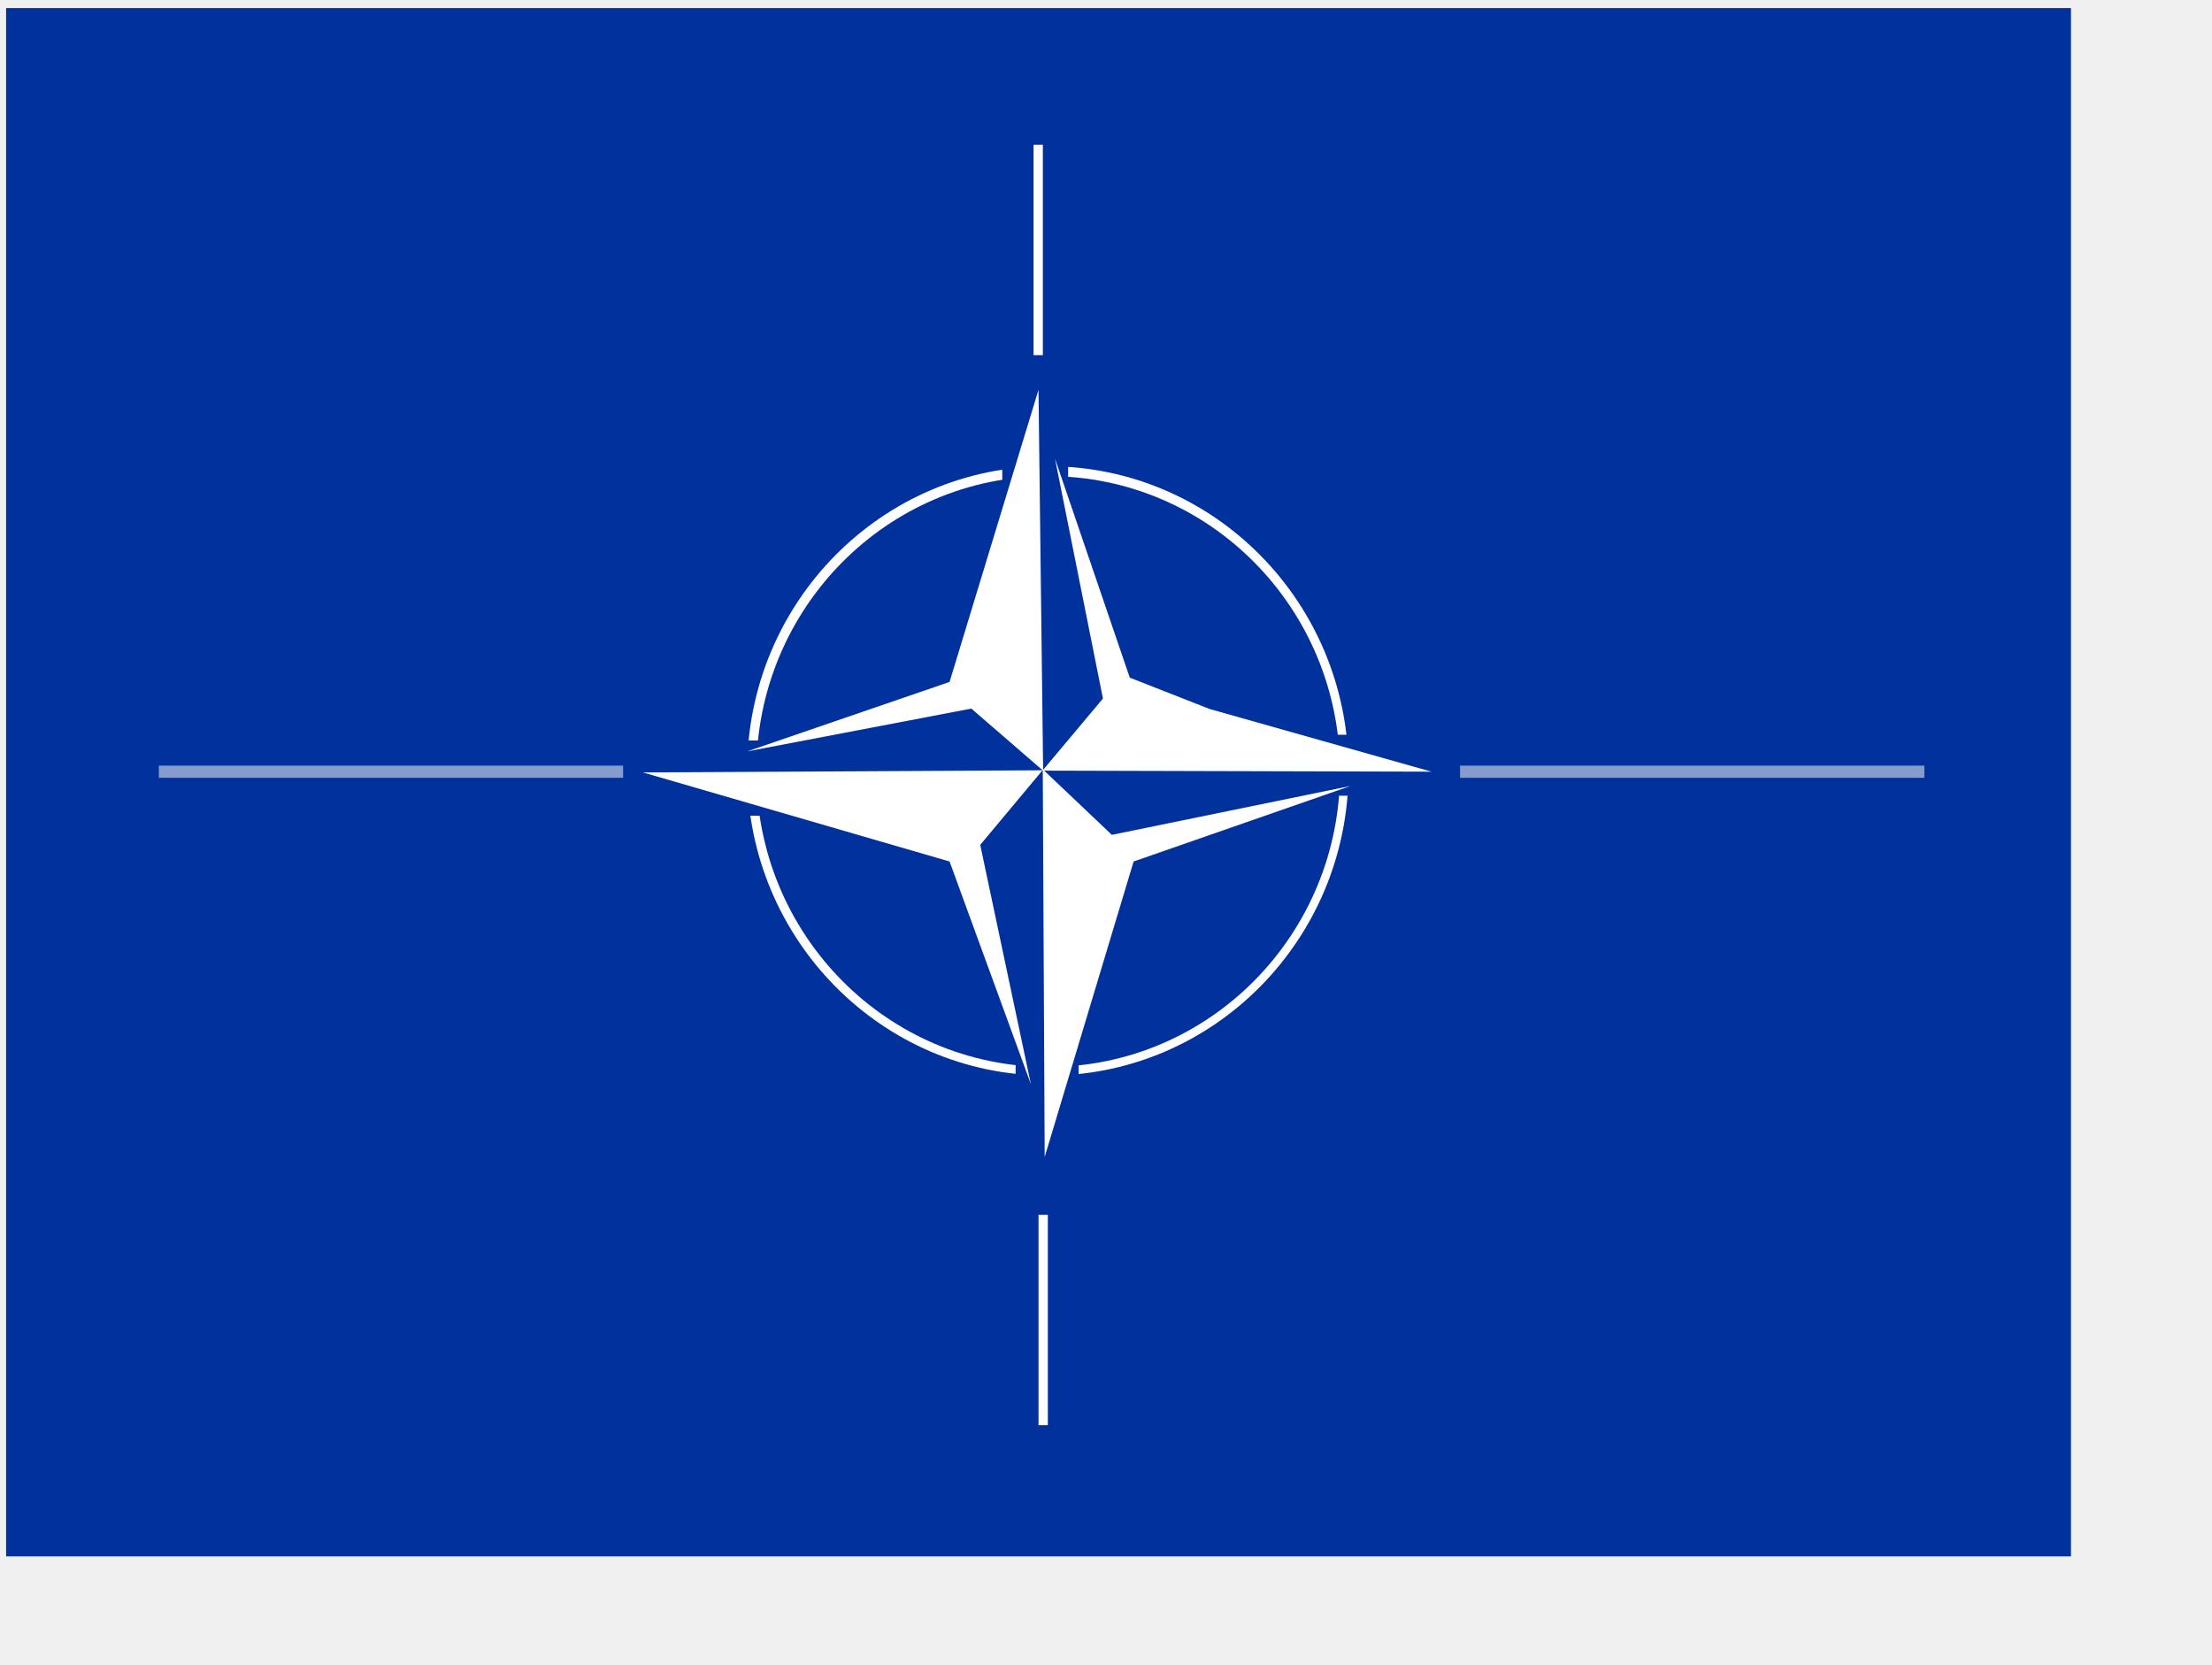
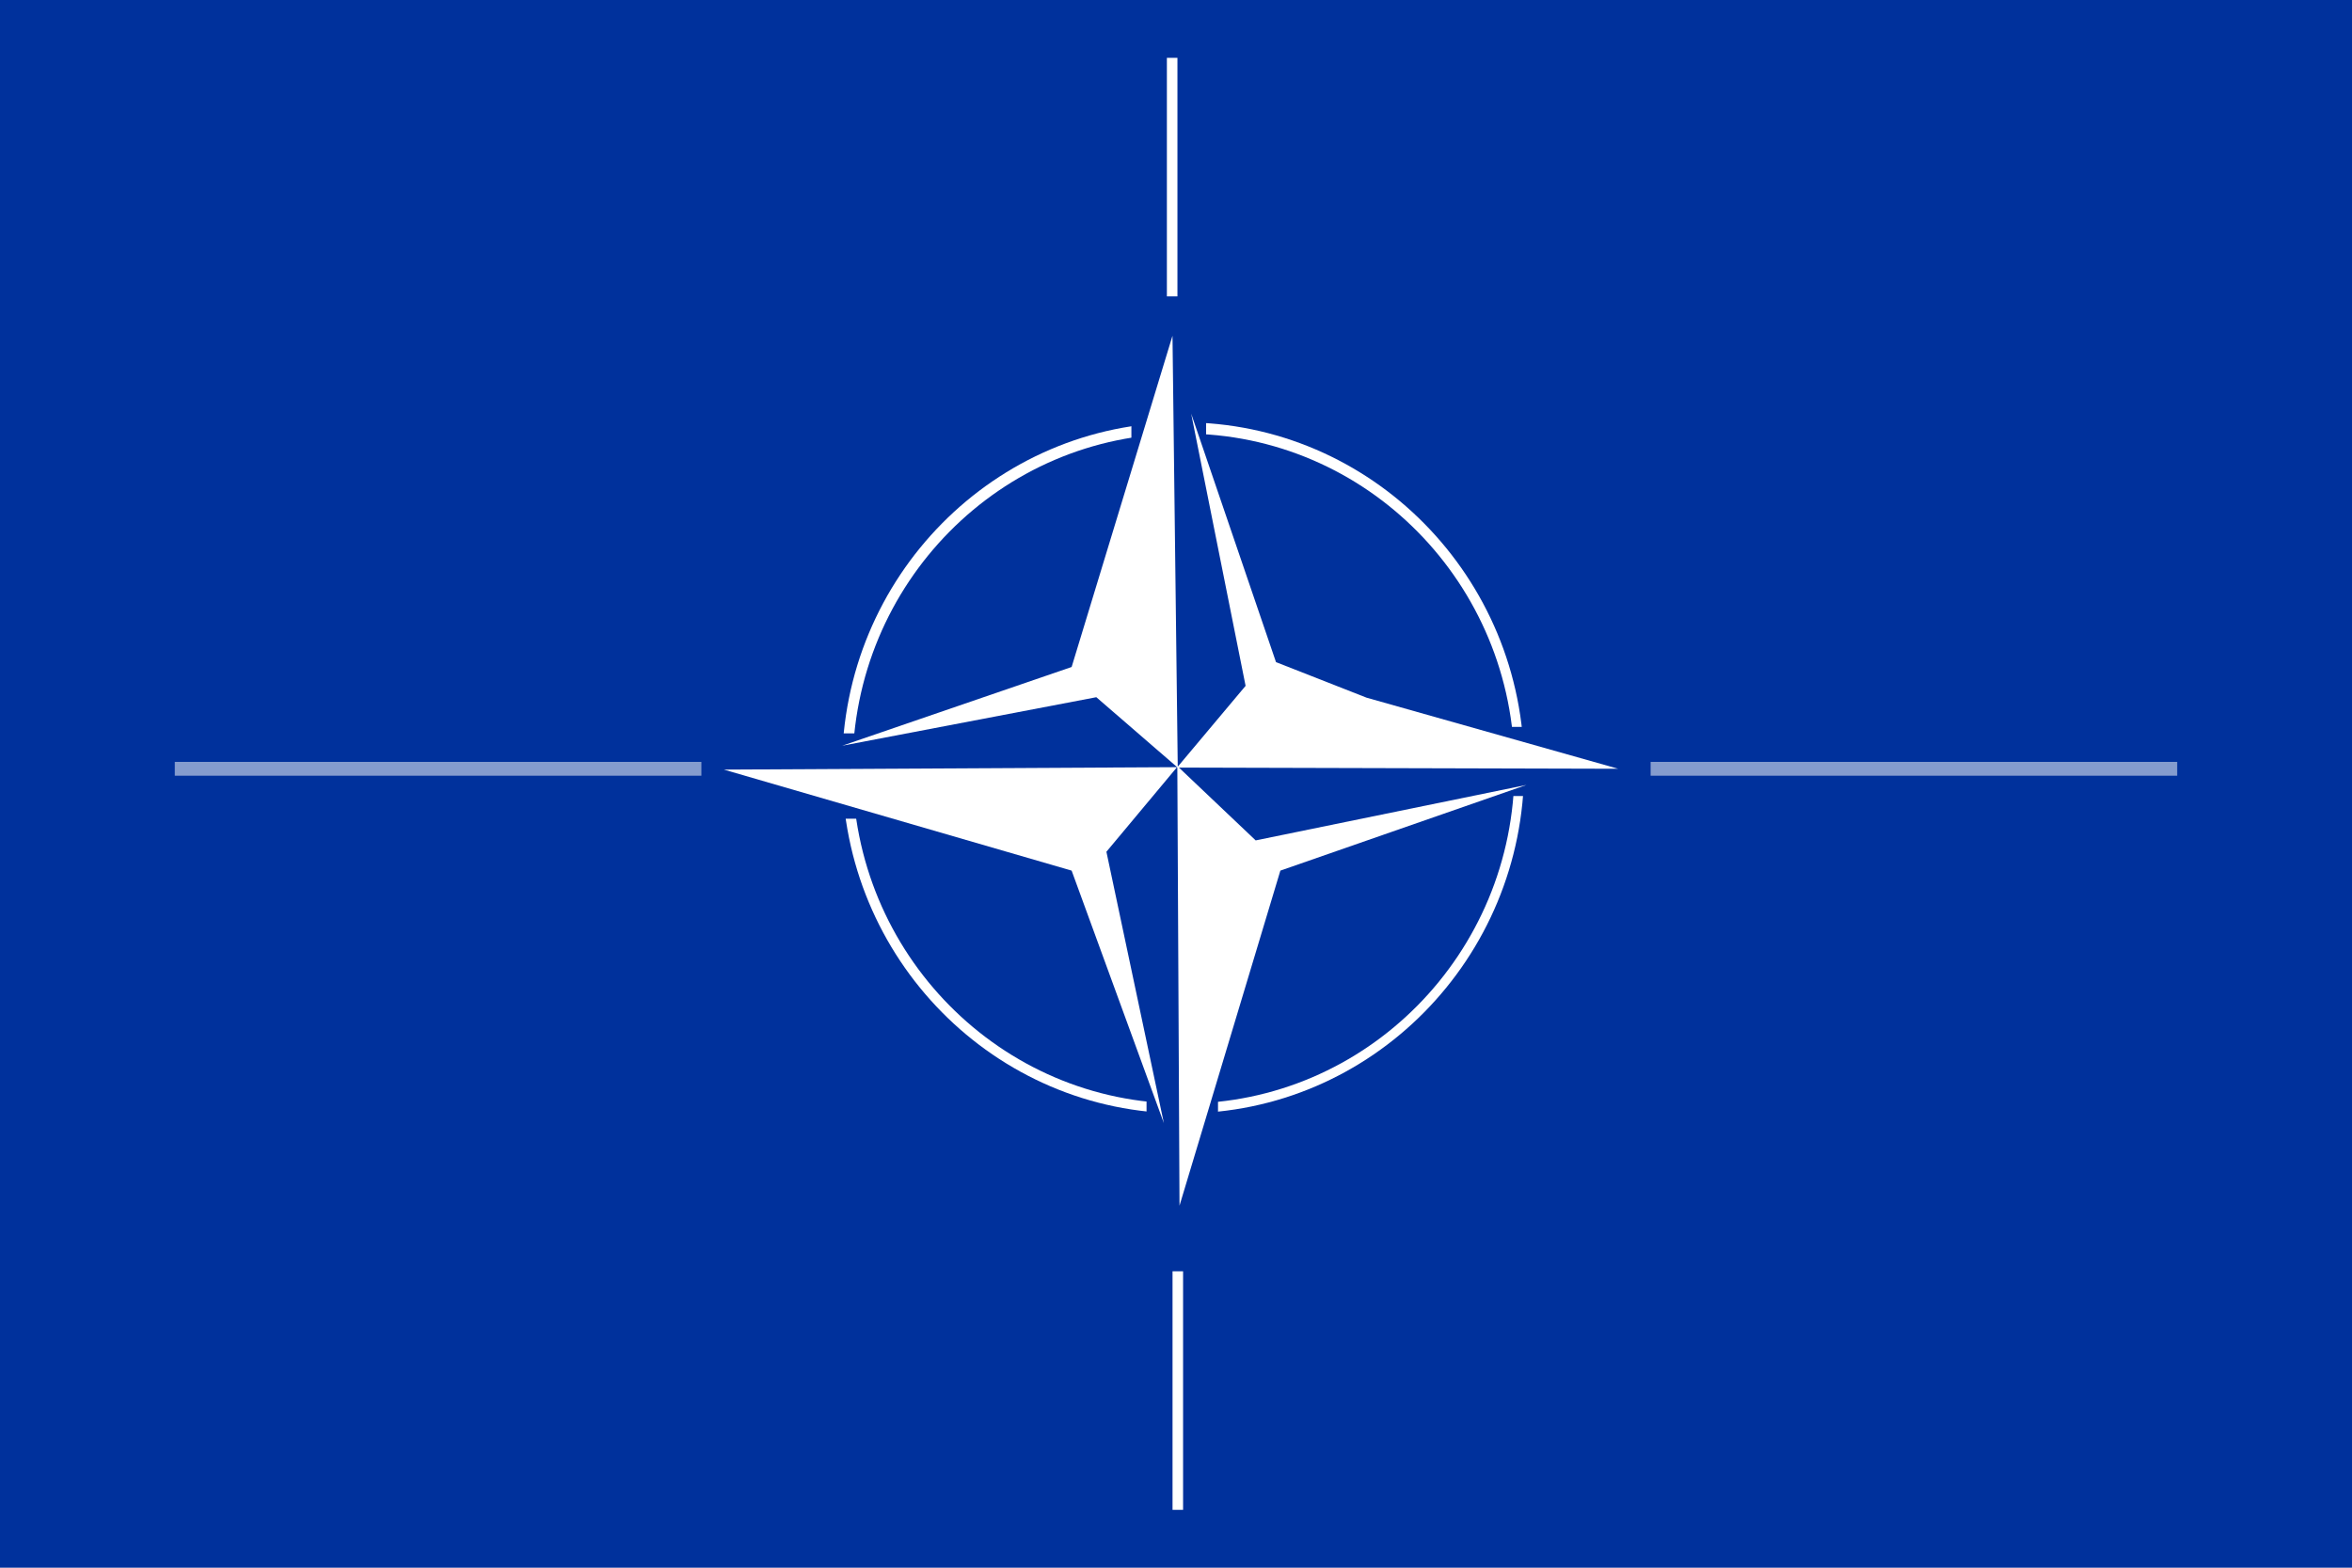
- <svg xmlns="http://www.w3.org/2000/svg" id="svg2560" width="186mm" height="140mm">
+ <svg xmlns="http://www.w3.org/2000/svg" id="svg2560" width="659.06px" height="439.37px">
  <defs id="defs2562" />
-   <g id="g2578" transform="matrix(1.002072,0,0,1,-4.013931e-3,-2.7136)">
-     <path style="font-size:12;fill:#00319c;" d="M1 1L1 255L339 255L339 1L1 1z" id="path550" transform="matrix(1.937502,0,0,1.937502,-3.814697e-5,3.34082)" />
-     <rect style="font-size:12;fill:#ffffff;fill-rule:evenodd;stroke-width:1pt;" id="rect1565" width="98.448" height="99.97" x="122.299" y="77.881" ry="49.985" transform="matrix(1.937502,0,0,1.937502,0,-1.525879e-5)" />
-     <rect style="font-size:12;fill:#00319c;fill-rule:evenodd;stroke-width:1pt;" id="rect2562" width="185.11" height="187.793" x="239.89" y="154.045" ry="93.897" />
-     <path style="font-size:12;fill:#849cce;" d="M26 127L26 129L102 129L102 127L26 127z" id="path1050" transform="matrix(1.937502,0,0,1.937502,0,-1.525879e-5)" />
-     <rect style="font-size:12;fill:#ffffff;fill-rule:evenodd;stroke-width:1pt;" id="rect3560" width="2.95" height="66.858" x="327.797" y="48.738" />
-     <path style="font-size:12;fill:#849cce;" d="M239 127L239 129L315 129L315 127L239 127z" id="path1057" transform="matrix(1.937502,0,0,1.937502,0,-1.525879e-5)" />
-     <rect style="font-size:12;fill:#ffffff;fill-rule:evenodd;stroke-width:1pt;" id="rect2563" width="2.95" height="66.858" x="329.375" y="388.831" />
-     <rect style="font-size:12;fill:#00319c;fill-rule:evenodd;stroke-width:1pt;" id="rect3569" width="13.438" height="10" x="213.75" y="121.937" transform="matrix(1.937502,0,0,1.937502,0,-1.525879e-5)" />
-     <rect style="font-size:12;fill:#00319c;fill-rule:evenodd;stroke-width:1pt;" id="rect3570" width="10.313" height="14.063" x="166.25" y="170.062" transform="matrix(1.937502,0,0,1.937502,0,-1.525879e-5)" />
-     <rect style="font-size:12;fill:#00319c;fill-rule:evenodd;stroke-width:1pt;" id="rect3571" width="13.438" height="12.344" x="115.313" y="122.875" transform="matrix(1.937502,0,0,1.937502,0,-1.525879e-5)" />
-     <rect style="font-size:12;fill:#00319c;fill-rule:evenodd;stroke-width:1pt;" id="rect3572" width="10.781" height="14.063" x="164.063" y="71.937" transform="matrix(1.937502,0,0,1.937502,0,-1.525879e-5)" />
-     <path style="font-size:12;fill:#ffffff;" d="M 169.994 65.354 L 155.437 113.272 L 122.326 124.661 L 159 117.643 L 170.754 127.834 L 169.994 65.354 z " id="path561" transform="matrix(1.937502,0,0,1.937502,0,-1.525879e-5)" />
-     <path style="font-size:12;fill:#ffffff;" d="M 172.691 76.623 L 180.544 116 L 170.645 127.822 L 234.32 127.994 L 198 117.709 L 184.934 112.57 L 172.691 76.623 z " id="path716" transform="matrix(1.937502,0,0,1.937502,0,-2.264977e-5)" />
-     <path style="font-size:12;fill:#ffffff;" d="M 170.692 127.604 L 171.006 191.198 L 185.563 142.728 L 221.077 130.333 L 182 138.357 L 170.692 127.604 z " id="path1076" transform="matrix(1.937502,0,0,1.937502,0,-2.264977e-5)" />
-     <path style="font-size:12;fill:#ffffff;" d="M 105.243 128.116 L 155.437 142.728 L 168.751 179.258 L 160.456 140 L 170.651 127.763 L 105.243 128.116 z " id="path1062" transform="matrix(1.937502,0,0,1.937502,0,-1.525879e-5)" />
+   <path id="path550" d="M 0,-4.8828125e-06 L 0,439.37 L 659.06,439.37 L 659.06,-4.8828125e-06 L 0,-4.8828125e-06 z " style="font-size:12px;fill:#00319c" />
+   <g id="g1334" transform="translate(-1.495428,-29.81531)">
+     <rect style="font-size:12px;fill:#ffffff;fill-rule:evenodd;stroke-width:1pt" id="rect1565" width="191.138" height="193.692" x="237.441" y="148.18" ry="96.846" rx="96.846" />
+     <rect style="font-size:12px;fill:#00319c;fill-rule:evenodd;stroke-width:1pt" id="rect2562" width="185.494" height="187.793" x="240.383" y="151.331" ry="93.897" rx="93.897" />
+     <path style="font-size:12px;fill:#849cce" d="M 50.475,243.349 L 50.475,247.224 L 198.031,247.224 L 198.031,243.349 L 50.475,243.349 z " id="path1050" />
+     <rect style="font-size:12px;fill:#ffffff;fill-rule:evenodd;stroke-width:1pt" id="rect3560" width="2.956" height="66.858" x="328.472" y="46.025" />
+     <path style="font-size:12px;fill:#849cce" d="M 464.019,243.349 L 464.019,247.224 L 611.574,247.224 L 611.574,243.349 L 464.019,243.349 z " id="path1057" />
+     <rect style="font-size:12px;fill:#ffffff;fill-rule:evenodd;stroke-width:1pt" id="rect2563" width="2.956" height="66.858" x="330.054" y="386.117" />
+     <rect style="font-size:12px;fill:#00319c;fill-rule:evenodd;stroke-width:1pt" id="rect3569" width="26.089" height="19.375" x="414.995" y="233.54" />
+     <rect style="font-size:12px;fill:#00319c;fill-rule:evenodd;stroke-width:1pt" id="rect3570" width="20.022" height="27.246" x="322.773" y="326.783" />
+     <rect style="font-size:12px;fill:#00319c;fill-rule:evenodd;stroke-width:1pt" id="rect3571" width="26.089" height="23.916" x="223.877" y="235.357" />
+     <rect style="font-size:12px;fill:#00319c;fill-rule:evenodd;stroke-width:1pt" id="rect3572" width="20.932" height="27.246" x="318.526" y="136.665" />
+     <path style="font-size:12px;fill:#ffffff" d="M 330.042,123.91 L 301.78,216.751 L 237.494,238.817 L 308.697,225.22 L 331.518,244.965 L 330.042,123.91 z " id="path561" />
+     <path style="font-size:12px;fill:#ffffff" d="M 335.279,145.744 L 350.525,222.037 L 331.306,244.942 L 454.932,245.275 L 384.416,225.348 L 359.048,215.391 L 335.279,145.744 z " id="path716" />
+     <path style="font-size:12px;fill:#ffffff" d="M 331.397,244.519 L 332.007,367.733 L 360.27,273.822 L 429.221,249.807 L 353.352,265.353 L 331.397,244.519 z " id="path1076" />
+     <path style="font-size:12px;fill:#ffffff" d="M 204.327,245.511 L 301.78,273.822 L 327.629,344.599 L 311.524,268.537 L 331.318,244.827 L 204.327,245.511 z " id="path1062" />
  </g>
</svg>
